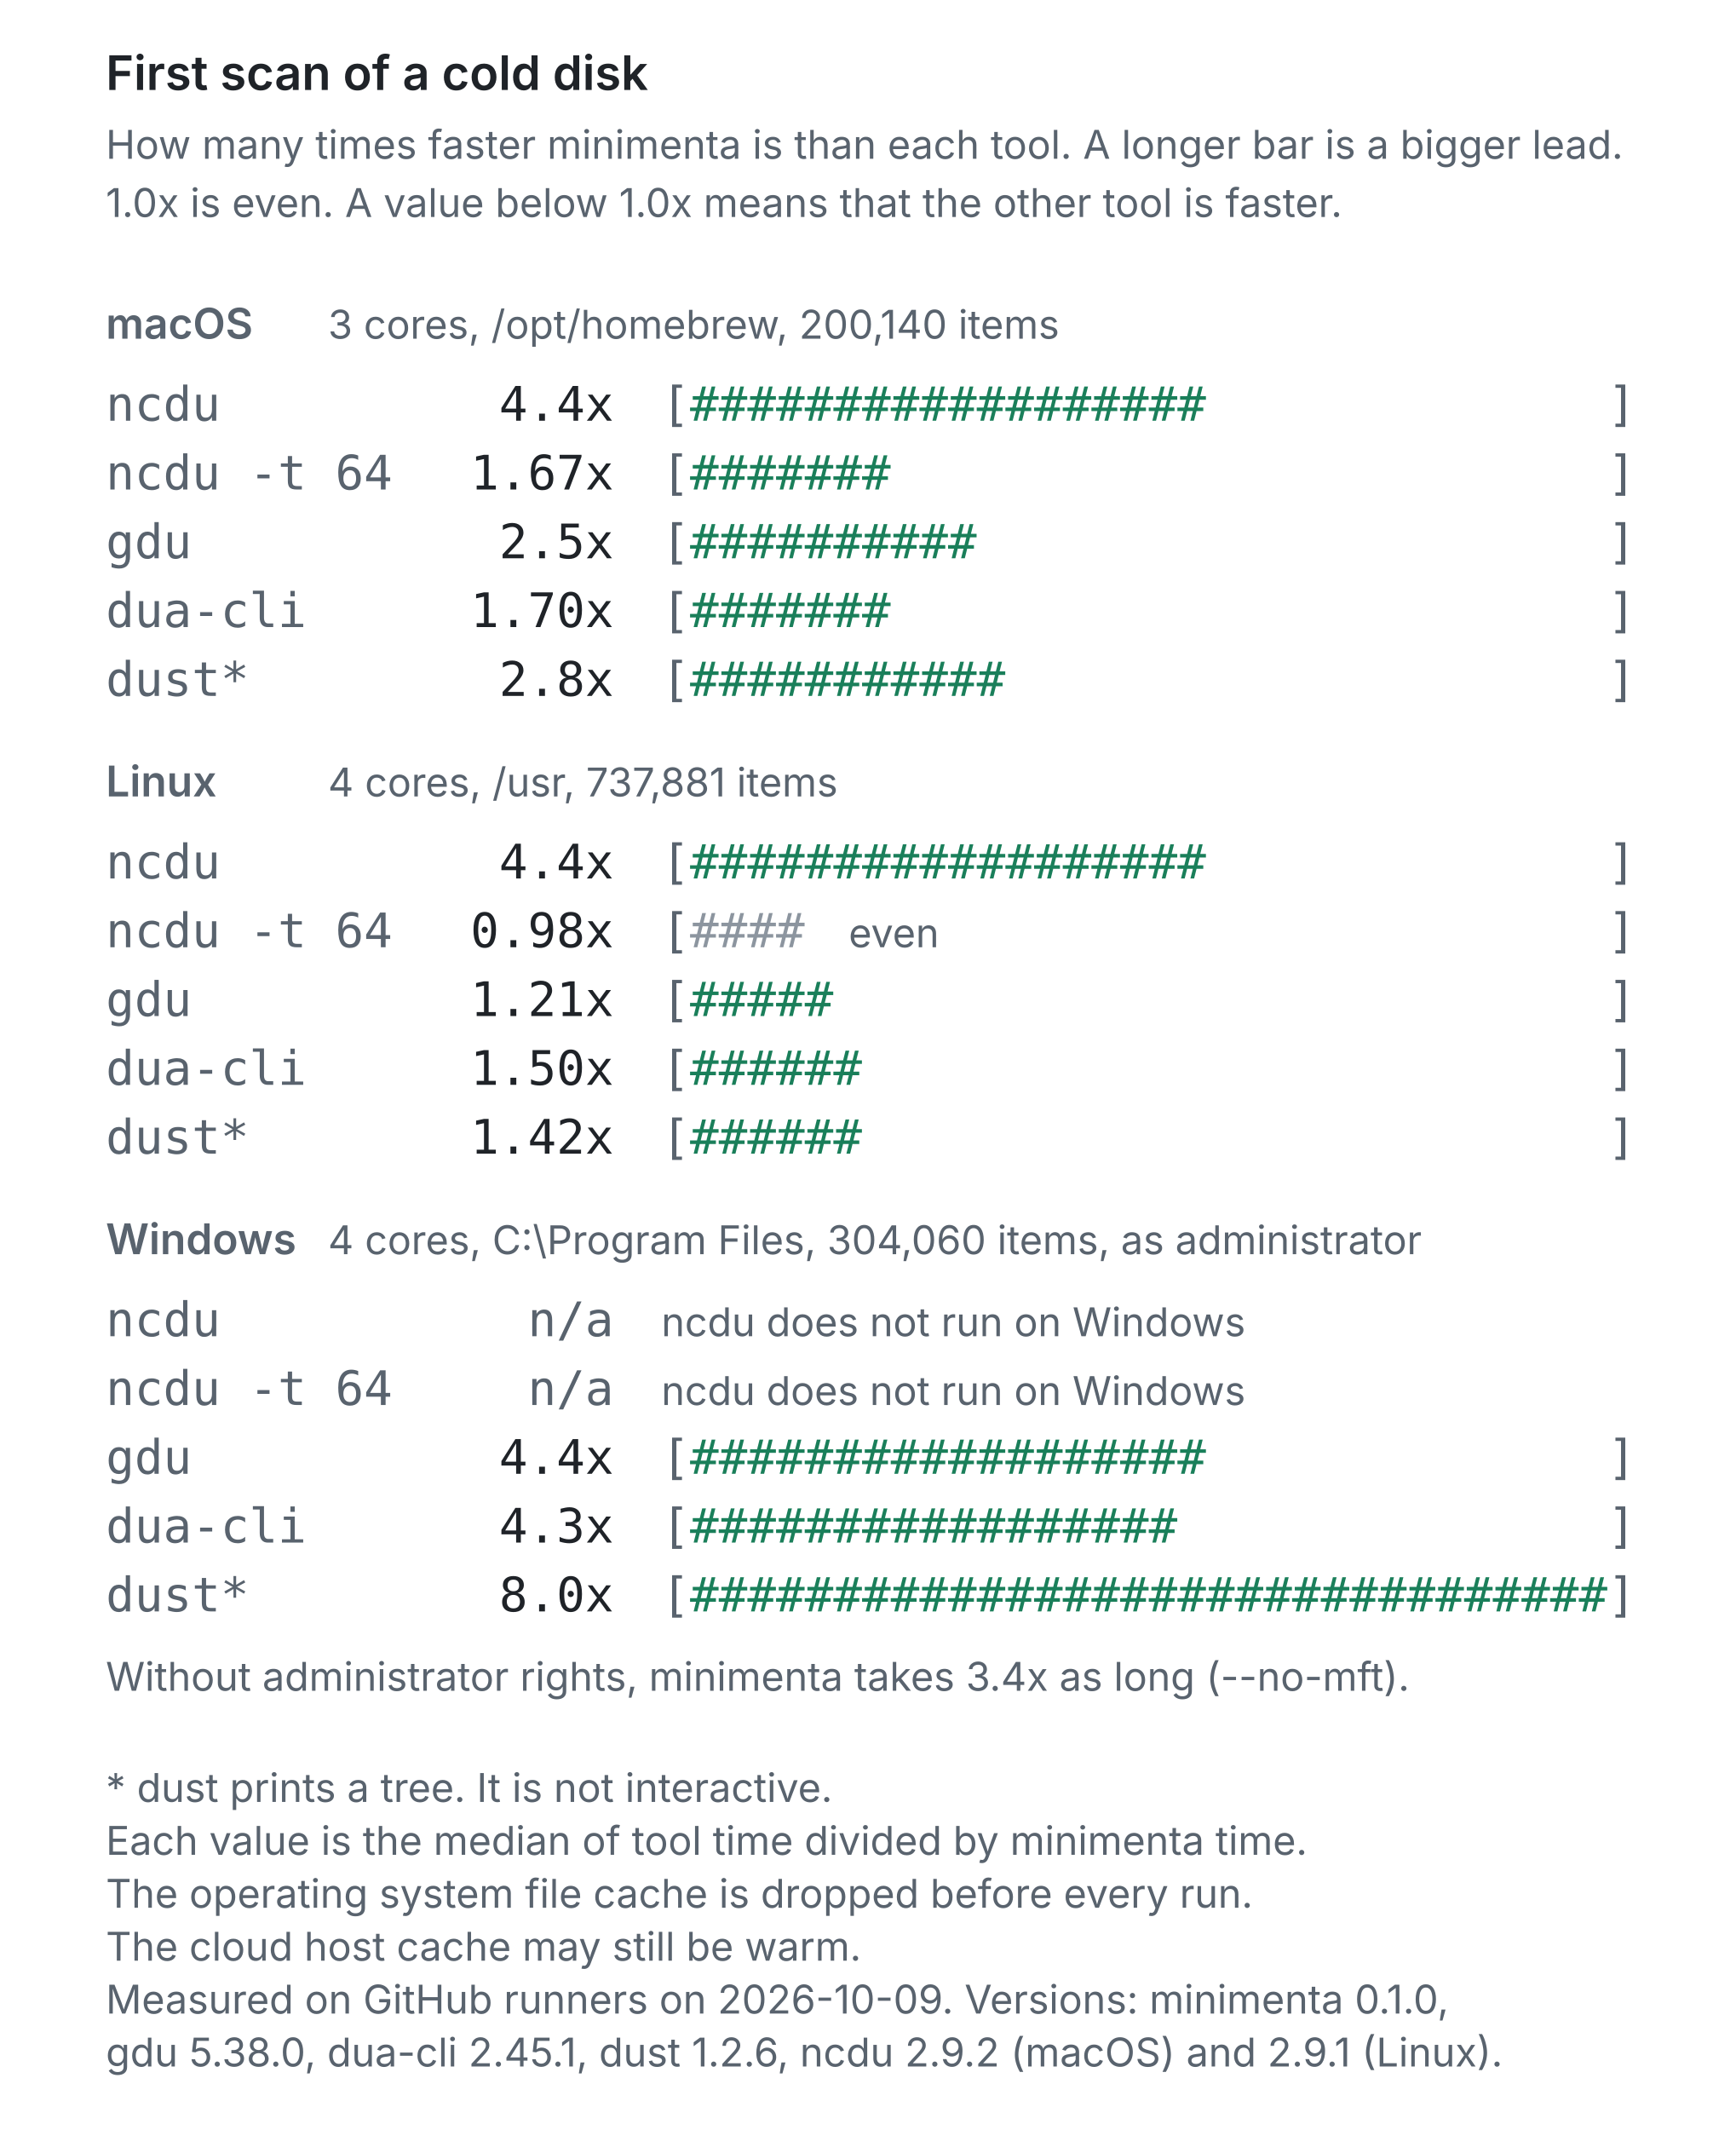
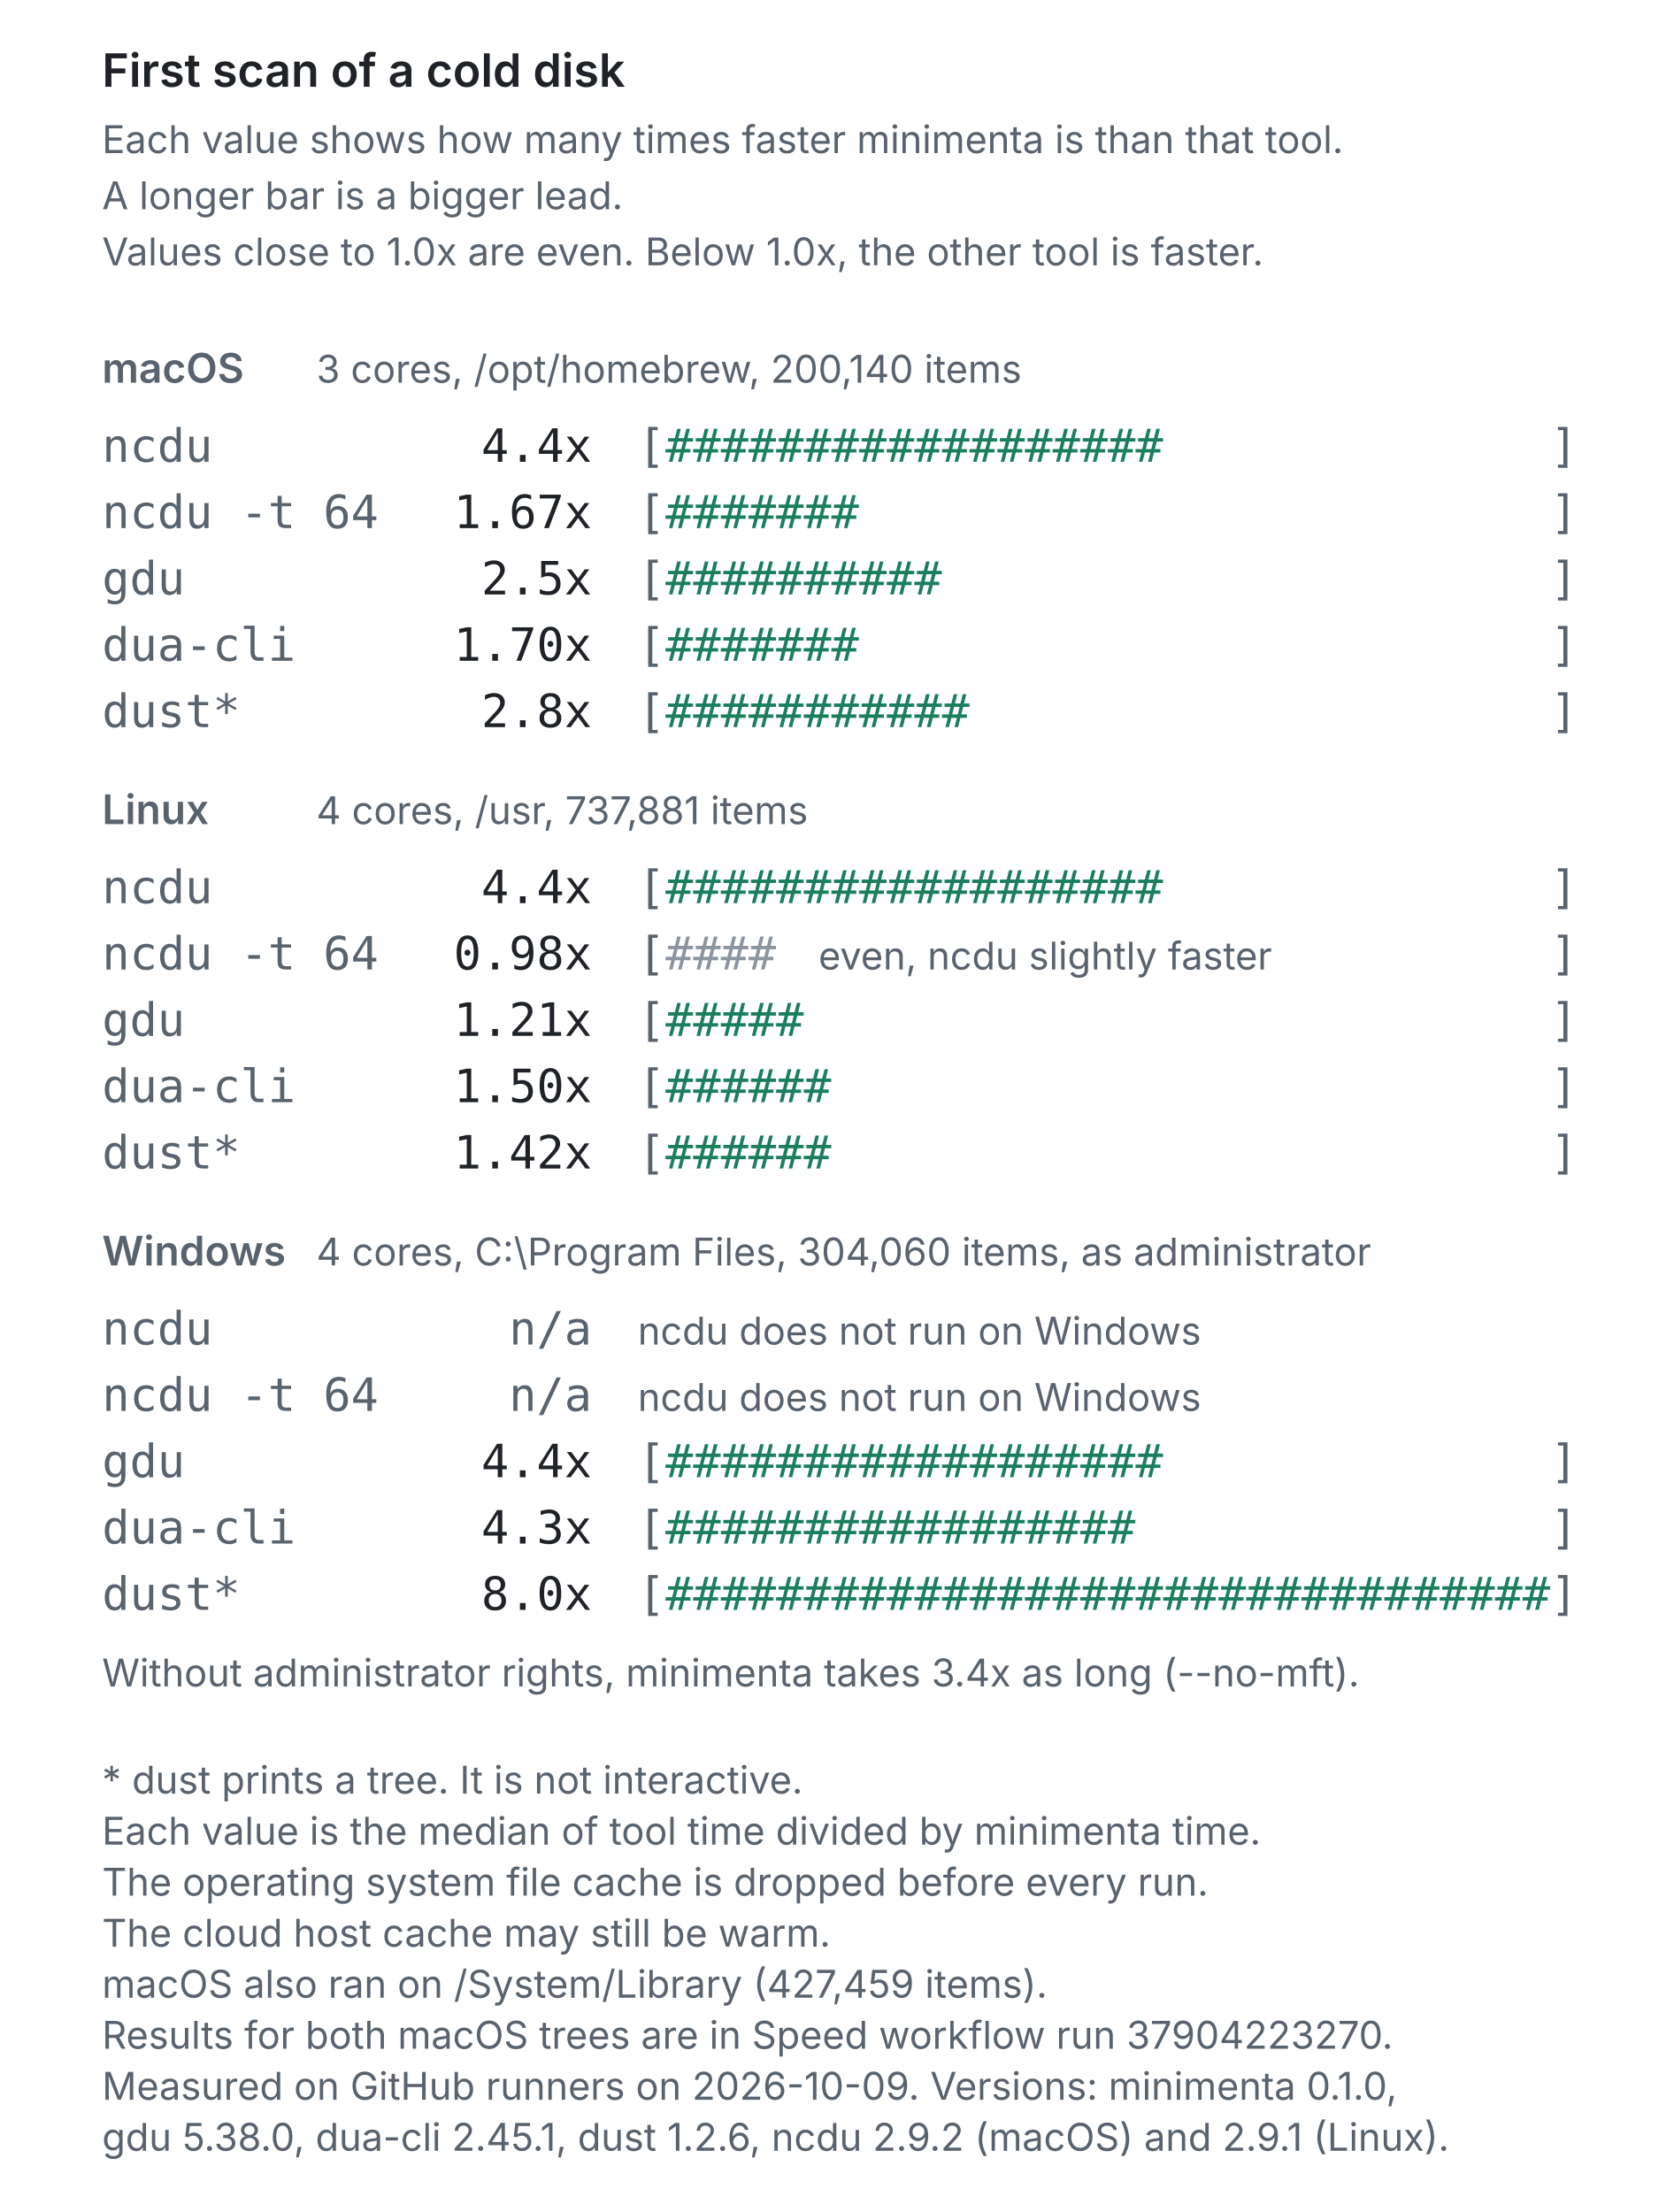
- <svg xmlns="http://www.w3.org/2000/svg" width="656" height="805" viewBox="0 0 656 805" font-family="'JetBrains Mono', ui-monospace, SFMono-Regular, Menlo, Consolas, monospace">
+ <svg xmlns="http://www.w3.org/2000/svg" width="656" height="867" viewBox="0 0 656 867" font-family="'JetBrains Mono', ui-monospace, SFMono-Regular, Menlo, Consolas, monospace">
  <style>.fg{fill:#1F2328}.mu{fill:#59636E}.ac{fill:#1A7F5A}.bar{fill:#8C959F}@media (prefers-color-scheme: dark){.fg{fill:#F0F6FC}.mu{fill:#9198A1}.ac{fill:#44B78F}.bar{fill:#6E7681}}</style>
  <text x="40" y="34" font-family="Inter, 'Segoe UI', Helvetica, Arial, sans-serif" font-size="18" font-weight="600" class="fg">First scan of a cold disk</text>
-   <text x="40" y="60" font-family="Inter, 'Segoe UI', Helvetica, Arial, sans-serif" font-size="15" class="mu">How many times faster minimenta is than each tool. A longer bar is a bigger lead.</text>
-   <text x="40" y="82" font-family="Inter, 'Segoe UI', Helvetica, Arial, sans-serif" font-size="15" class="mu">1.0x is even. A value below 1.0x means that the other tool is faster.</text>
-   <text x="40" y="128" font-family="Inter, 'Segoe UI', Helvetica, Arial, sans-serif" font-size="16" font-weight="600" class="mu">macOS</text>
-   <text x="124" y="128" font-family="Inter, 'Segoe UI', Helvetica, Arial, sans-serif" font-size="15" class="mu">3 cores, /opt/homebrew, 200,140 items</text>
-   <text x="40" y="159" font-size="18" class="mu">ncdu</text>
-   <text x="232" y="159" font-size="18" text-anchor="end" class="fg">4.4x</text>
-   <text x="250" y="159" font-size="18" xml:space="preserve" class="mu">[<tspan class="ac">##################</tspan>              ]</text>
-   <text x="40" y="185" font-size="18" class="mu">ncdu -t 64</text>
-   <text x="232" y="185" font-size="18" text-anchor="end" class="fg">1.67x</text>
-   <text x="250" y="185" font-size="18" xml:space="preserve" class="mu">[<tspan class="ac">#######</tspan>                         ]</text>
-   <text x="40" y="211" font-size="18" class="mu">gdu</text>
-   <text x="232" y="211" font-size="18" text-anchor="end" class="fg">2.5x</text>
-   <text x="250" y="211" font-size="18" xml:space="preserve" class="mu">[<tspan class="ac">##########</tspan>                      ]</text>
-   <text x="40" y="237" font-size="18" class="mu">dua-cli</text>
-   <text x="232" y="237" font-size="18" text-anchor="end" class="fg">1.70x</text>
-   <text x="250" y="237" font-size="18" xml:space="preserve" class="mu">[<tspan class="ac">#######</tspan>                         ]</text>
-   <text x="40" y="263" font-size="18" class="mu">dust*</text>
-   <text x="232" y="263" font-size="18" text-anchor="end" class="fg">2.8x</text>
-   <text x="250" y="263" font-size="18" xml:space="preserve" class="mu">[<tspan class="ac">###########</tspan>                     ]</text>
-   <text x="40" y="301" font-family="Inter, 'Segoe UI', Helvetica, Arial, sans-serif" font-size="16" font-weight="600" class="mu">Linux</text>
-   <text x="124" y="301" font-family="Inter, 'Segoe UI', Helvetica, Arial, sans-serif" font-size="15" class="mu">4 cores, /usr, 737,881 items</text>
-   <text x="40" y="332" font-size="18" class="mu">ncdu</text>
-   <text x="232" y="332" font-size="18" text-anchor="end" class="fg">4.4x</text>
-   <text x="250" y="332" font-size="18" xml:space="preserve" class="mu">[<tspan class="ac">##################</tspan>              ]</text>
-   <text x="40" y="358" font-size="18" class="mu">ncdu -t 64</text>
-   <text x="232" y="358" font-size="18" text-anchor="end" class="fg">0.98x</text>
-   <text x="250" y="358" font-size="18" xml:space="preserve" class="mu">[<tspan class="bar">####</tspan>                            ]</text>
-   <text x="320.8" y="358" font-family="Inter, 'Segoe UI', Helvetica, Arial, sans-serif" font-size="15" class="mu">even</text>
-   <text x="40" y="384" font-size="18" class="mu">gdu</text>
-   <text x="232" y="384" font-size="18" text-anchor="end" class="fg">1.21x</text>
-   <text x="250" y="384" font-size="18" xml:space="preserve" class="mu">[<tspan class="ac">#####</tspan>                           ]</text>
-   <text x="40" y="410" font-size="18" class="mu">dua-cli</text>
-   <text x="232" y="410" font-size="18" text-anchor="end" class="fg">1.50x</text>
-   <text x="250" y="410" font-size="18" xml:space="preserve" class="mu">[<tspan class="ac">######</tspan>                          ]</text>
-   <text x="40" y="436" font-size="18" class="mu">dust*</text>
-   <text x="232" y="436" font-size="18" text-anchor="end" class="fg">1.42x</text>
-   <text x="250" y="436" font-size="18" xml:space="preserve" class="mu">[<tspan class="ac">######</tspan>                          ]</text>
-   <text x="40" y="474" font-family="Inter, 'Segoe UI', Helvetica, Arial, sans-serif" font-size="16" font-weight="600" class="mu">Windows</text>
-   <text x="124" y="474" font-family="Inter, 'Segoe UI', Helvetica, Arial, sans-serif" font-size="15" class="mu">4 cores, C:\Program Files, 304,060 items, as administrator</text>
-   <text x="40" y="505" font-size="18" class="mu">ncdu</text>
-   <text x="232" y="505" font-size="18" text-anchor="end" class="mu">n/a</text>
-   <text x="250" y="505" font-family="Inter, 'Segoe UI', Helvetica, Arial, sans-serif" font-size="15" class="mu">ncdu does not run on Windows</text>
-   <text x="40" y="531" font-size="18" class="mu">ncdu -t 64</text>
-   <text x="232" y="531" font-size="18" text-anchor="end" class="mu">n/a</text>
-   <text x="250" y="531" font-family="Inter, 'Segoe UI', Helvetica, Arial, sans-serif" font-size="15" class="mu">ncdu does not run on Windows</text>
-   <text x="40" y="557" font-size="18" class="mu">gdu</text>
-   <text x="232" y="557" font-size="18" text-anchor="end" class="fg">4.4x</text>
-   <text x="250" y="557" font-size="18" xml:space="preserve" class="mu">[<tspan class="ac">##################</tspan>              ]</text>
-   <text x="40" y="583" font-size="18" class="mu">dua-cli</text>
-   <text x="232" y="583" font-size="18" text-anchor="end" class="fg">4.3x</text>
-   <text x="250" y="583" font-size="18" xml:space="preserve" class="mu">[<tspan class="ac">#################</tspan>               ]</text>
-   <text x="40" y="609" font-size="18" class="mu">dust*</text>
-   <text x="232" y="609" font-size="18" text-anchor="end" class="fg">8.0x</text>
-   <text x="250" y="609" font-size="18" xml:space="preserve" class="mu">[<tspan class="ac">################################</tspan>]</text>
-   <text x="40" y="639" font-family="Inter, 'Segoe UI', Helvetica, Arial, sans-serif" font-size="15" class="mu">Without administrator rights, minimenta takes 3.4x as long (--no-mft).</text>
-   <text x="40" y="681" font-family="Inter, 'Segoe UI', Helvetica, Arial, sans-serif" font-size="15" class="mu">* dust prints a tree. It is not interactive.</text>
-   <text x="40" y="701" font-family="Inter, 'Segoe UI', Helvetica, Arial, sans-serif" font-size="15" class="mu">Each value is the median of tool time divided by minimenta time.</text>
-   <text x="40" y="721" font-family="Inter, 'Segoe UI', Helvetica, Arial, sans-serif" font-size="15" class="mu">The operating system file cache is dropped before every run.</text>
-   <text x="40" y="741" font-family="Inter, 'Segoe UI', Helvetica, Arial, sans-serif" font-size="15" class="mu">The cloud host cache may still be warm.</text>
-   <text x="40" y="761" font-family="Inter, 'Segoe UI', Helvetica, Arial, sans-serif" font-size="15" class="mu">Measured on GitHub runners on 2026-10-09. Versions: minimenta 0.1.0,</text>
-   <text x="40" y="781" font-family="Inter, 'Segoe UI', Helvetica, Arial, sans-serif" font-size="15" class="mu">gdu 5.38.0, dua-cli 2.45.1, dust 1.2.6, ncdu 2.9.2 (macOS) and 2.9.1 (Linux).</text>
+   <text x="40" y="60" font-family="Inter, 'Segoe UI', Helvetica, Arial, sans-serif" font-size="15" class="mu">Each value shows how many times faster minimenta is than that tool.</text>
+   <text x="40" y="82" font-family="Inter, 'Segoe UI', Helvetica, Arial, sans-serif" font-size="15" class="mu">A longer bar is a bigger lead.</text>
+   <text x="40" y="104" font-family="Inter, 'Segoe UI', Helvetica, Arial, sans-serif" font-size="15" class="mu">Values close to 1.0x are even. Below 1.0x, the other tool is faster.</text>
+   <text x="40" y="150" font-family="Inter, 'Segoe UI', Helvetica, Arial, sans-serif" font-size="16" font-weight="600" class="mu">macOS</text>
+   <text x="124" y="150" font-family="Inter, 'Segoe UI', Helvetica, Arial, sans-serif" font-size="15" class="mu">3 cores, /opt/homebrew, 200,140 items</text>
+   <text x="40" y="181" font-size="18" class="mu">ncdu</text>
+   <text x="232" y="181" font-size="18" text-anchor="end" class="fg">4.4x</text>
+   <text x="250" y="181" font-size="18" xml:space="preserve" class="mu">[<tspan class="ac">##################</tspan>              ]</text>
+   <text x="40" y="207" font-size="18" class="mu">ncdu -t 64</text>
+   <text x="232" y="207" font-size="18" text-anchor="end" class="fg">1.67x</text>
+   <text x="250" y="207" font-size="18" xml:space="preserve" class="mu">[<tspan class="ac">#######</tspan>                         ]</text>
+   <text x="40" y="233" font-size="18" class="mu">gdu</text>
+   <text x="232" y="233" font-size="18" text-anchor="end" class="fg">2.5x</text>
+   <text x="250" y="233" font-size="18" xml:space="preserve" class="mu">[<tspan class="ac">##########</tspan>                      ]</text>
+   <text x="40" y="259" font-size="18" class="mu">dua-cli</text>
+   <text x="232" y="259" font-size="18" text-anchor="end" class="fg">1.70x</text>
+   <text x="250" y="259" font-size="18" xml:space="preserve" class="mu">[<tspan class="ac">#######</tspan>                         ]</text>
+   <text x="40" y="285" font-size="18" class="mu">dust*</text>
+   <text x="232" y="285" font-size="18" text-anchor="end" class="fg">2.8x</text>
+   <text x="250" y="285" font-size="18" xml:space="preserve" class="mu">[<tspan class="ac">###########</tspan>                     ]</text>
+   <text x="40" y="323" font-family="Inter, 'Segoe UI', Helvetica, Arial, sans-serif" font-size="16" font-weight="600" class="mu">Linux</text>
+   <text x="124" y="323" font-family="Inter, 'Segoe UI', Helvetica, Arial, sans-serif" font-size="15" class="mu">4 cores, /usr, 737,881 items</text>
+   <text x="40" y="354" font-size="18" class="mu">ncdu</text>
+   <text x="232" y="354" font-size="18" text-anchor="end" class="fg">4.4x</text>
+   <text x="250" y="354" font-size="18" xml:space="preserve" class="mu">[<tspan class="ac">##################</tspan>              ]</text>
+   <text x="40" y="380" font-size="18" class="mu">ncdu -t 64</text>
+   <text x="232" y="380" font-size="18" text-anchor="end" class="fg">0.98x</text>
+   <text x="250" y="380" font-size="18" xml:space="preserve" class="mu">[<tspan class="bar">####</tspan>                            ]</text>
+   <text x="320.8" y="380" font-family="Inter, 'Segoe UI', Helvetica, Arial, sans-serif" font-size="15" class="mu">even, ncdu slightly faster</text>
+   <text x="40" y="406" font-size="18" class="mu">gdu</text>
+   <text x="232" y="406" font-size="18" text-anchor="end" class="fg">1.21x</text>
+   <text x="250" y="406" font-size="18" xml:space="preserve" class="mu">[<tspan class="ac">#####</tspan>                           ]</text>
+   <text x="40" y="432" font-size="18" class="mu">dua-cli</text>
+   <text x="232" y="432" font-size="18" text-anchor="end" class="fg">1.50x</text>
+   <text x="250" y="432" font-size="18" xml:space="preserve" class="mu">[<tspan class="ac">######</tspan>                          ]</text>
+   <text x="40" y="458" font-size="18" class="mu">dust*</text>
+   <text x="232" y="458" font-size="18" text-anchor="end" class="fg">1.42x</text>
+   <text x="250" y="458" font-size="18" xml:space="preserve" class="mu">[<tspan class="ac">######</tspan>                          ]</text>
+   <text x="40" y="496" font-family="Inter, 'Segoe UI', Helvetica, Arial, sans-serif" font-size="16" font-weight="600" class="mu">Windows</text>
+   <text x="124" y="496" font-family="Inter, 'Segoe UI', Helvetica, Arial, sans-serif" font-size="15" class="mu">4 cores, C:\Program Files, 304,060 items, as administrator</text>
+   <text x="40" y="527" font-size="18" class="mu">ncdu</text>
+   <text x="232" y="527" font-size="18" text-anchor="end" class="mu">n/a</text>
+   <text x="250" y="527" font-family="Inter, 'Segoe UI', Helvetica, Arial, sans-serif" font-size="15" class="mu">ncdu does not run on Windows</text>
+   <text x="40" y="553" font-size="18" class="mu">ncdu -t 64</text>
+   <text x="232" y="553" font-size="18" text-anchor="end" class="mu">n/a</text>
+   <text x="250" y="553" font-family="Inter, 'Segoe UI', Helvetica, Arial, sans-serif" font-size="15" class="mu">ncdu does not run on Windows</text>
+   <text x="40" y="579" font-size="18" class="mu">gdu</text>
+   <text x="232" y="579" font-size="18" text-anchor="end" class="fg">4.4x</text>
+   <text x="250" y="579" font-size="18" xml:space="preserve" class="mu">[<tspan class="ac">##################</tspan>              ]</text>
+   <text x="40" y="605" font-size="18" class="mu">dua-cli</text>
+   <text x="232" y="605" font-size="18" text-anchor="end" class="fg">4.3x</text>
+   <text x="250" y="605" font-size="18" xml:space="preserve" class="mu">[<tspan class="ac">#################</tspan>               ]</text>
+   <text x="40" y="631" font-size="18" class="mu">dust*</text>
+   <text x="232" y="631" font-size="18" text-anchor="end" class="fg">8.0x</text>
+   <text x="250" y="631" font-size="18" xml:space="preserve" class="mu">[<tspan class="ac">################################</tspan>]</text>
+   <text x="40" y="661" font-family="Inter, 'Segoe UI', Helvetica, Arial, sans-serif" font-size="15" class="mu">Without administrator rights, minimenta takes 3.4x as long (--no-mft).</text>
+   <text x="40" y="703" font-family="Inter, 'Segoe UI', Helvetica, Arial, sans-serif" font-size="15" class="mu">* dust prints a tree. It is not interactive.</text>
+   <text x="40" y="723" font-family="Inter, 'Segoe UI', Helvetica, Arial, sans-serif" font-size="15" class="mu">Each value is the median of tool time divided by minimenta time.</text>
+   <text x="40" y="743" font-family="Inter, 'Segoe UI', Helvetica, Arial, sans-serif" font-size="15" class="mu">The operating system file cache is dropped before every run.</text>
+   <text x="40" y="763" font-family="Inter, 'Segoe UI', Helvetica, Arial, sans-serif" font-size="15" class="mu">The cloud host cache may still be warm.</text>
+   <text x="40" y="783" font-family="Inter, 'Segoe UI', Helvetica, Arial, sans-serif" font-size="15" class="mu">macOS also ran on /System/Library (427,459 items).</text>
+   <text x="40" y="803" font-family="Inter, 'Segoe UI', Helvetica, Arial, sans-serif" font-size="15" class="mu">Results for both macOS trees are in Speed workflow run 37904223270.</text>
+   <text x="40" y="823" font-family="Inter, 'Segoe UI', Helvetica, Arial, sans-serif" font-size="15" class="mu">Measured on GitHub runners on 2026-10-09. Versions: minimenta 0.1.0,</text>
+   <text x="40" y="843" font-family="Inter, 'Segoe UI', Helvetica, Arial, sans-serif" font-size="15" class="mu">gdu 5.38.0, dua-cli 2.45.1, dust 1.2.6, ncdu 2.9.2 (macOS) and 2.9.1 (Linux).</text>
</svg>
